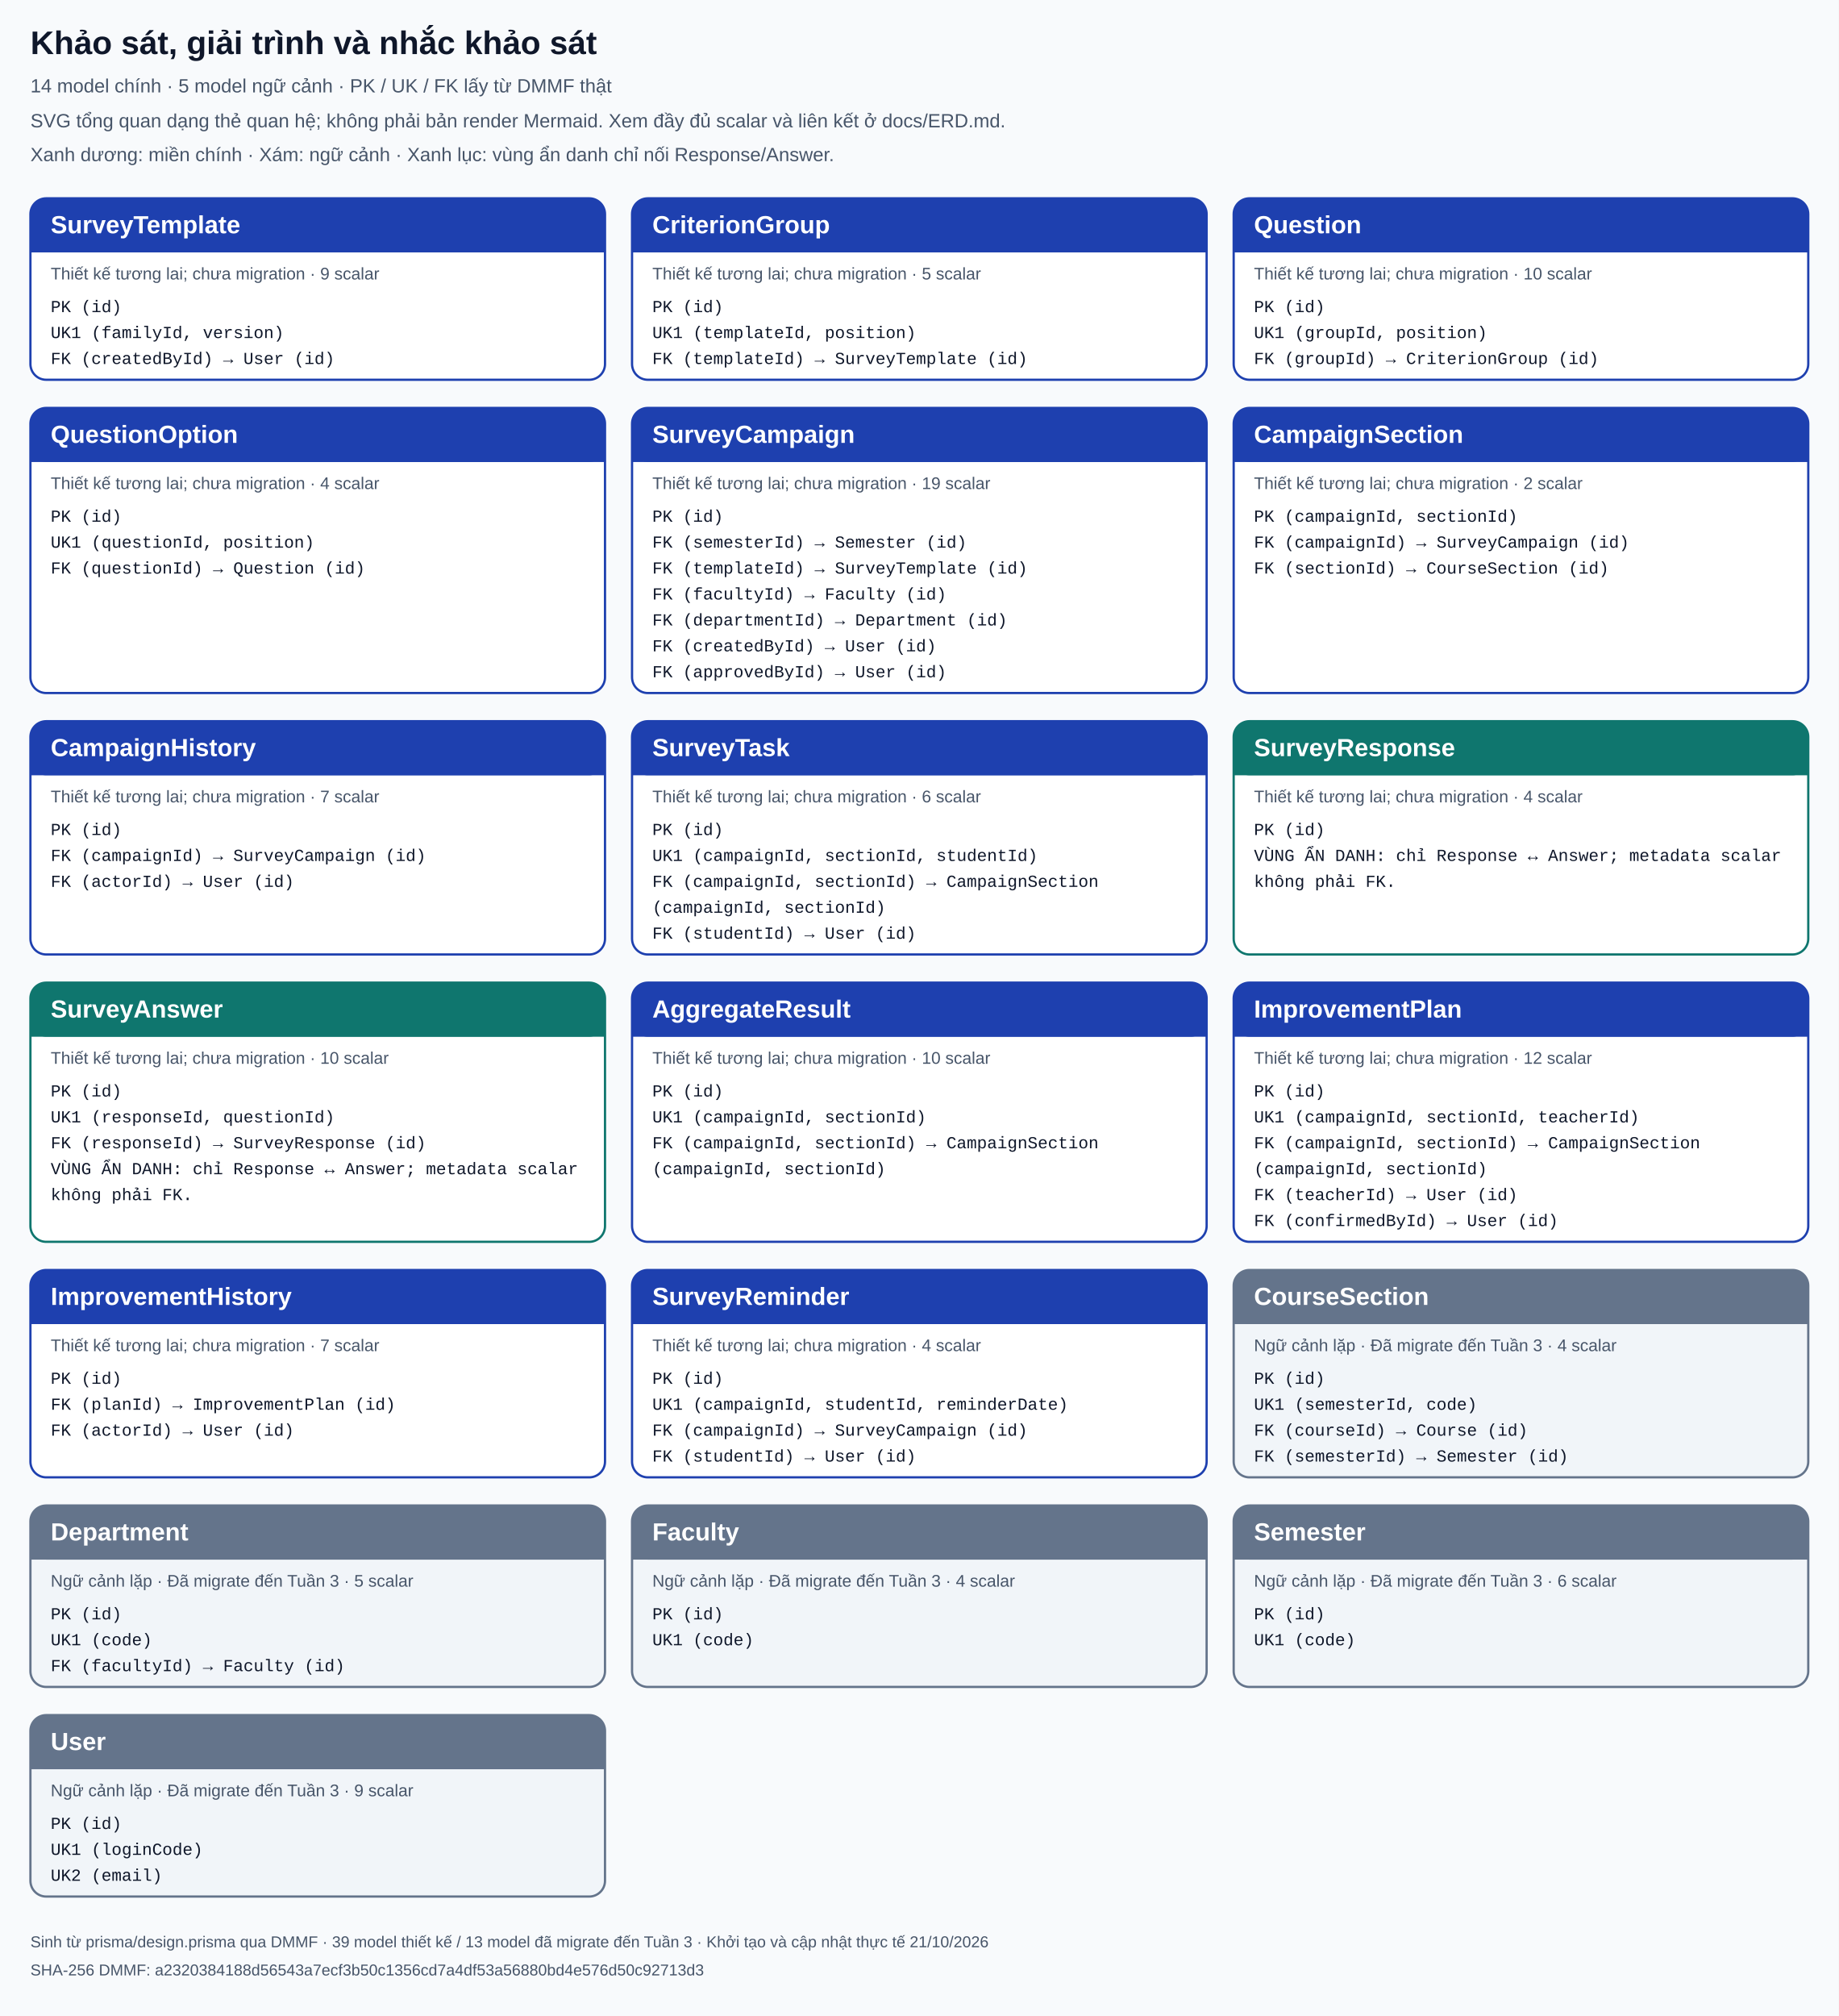
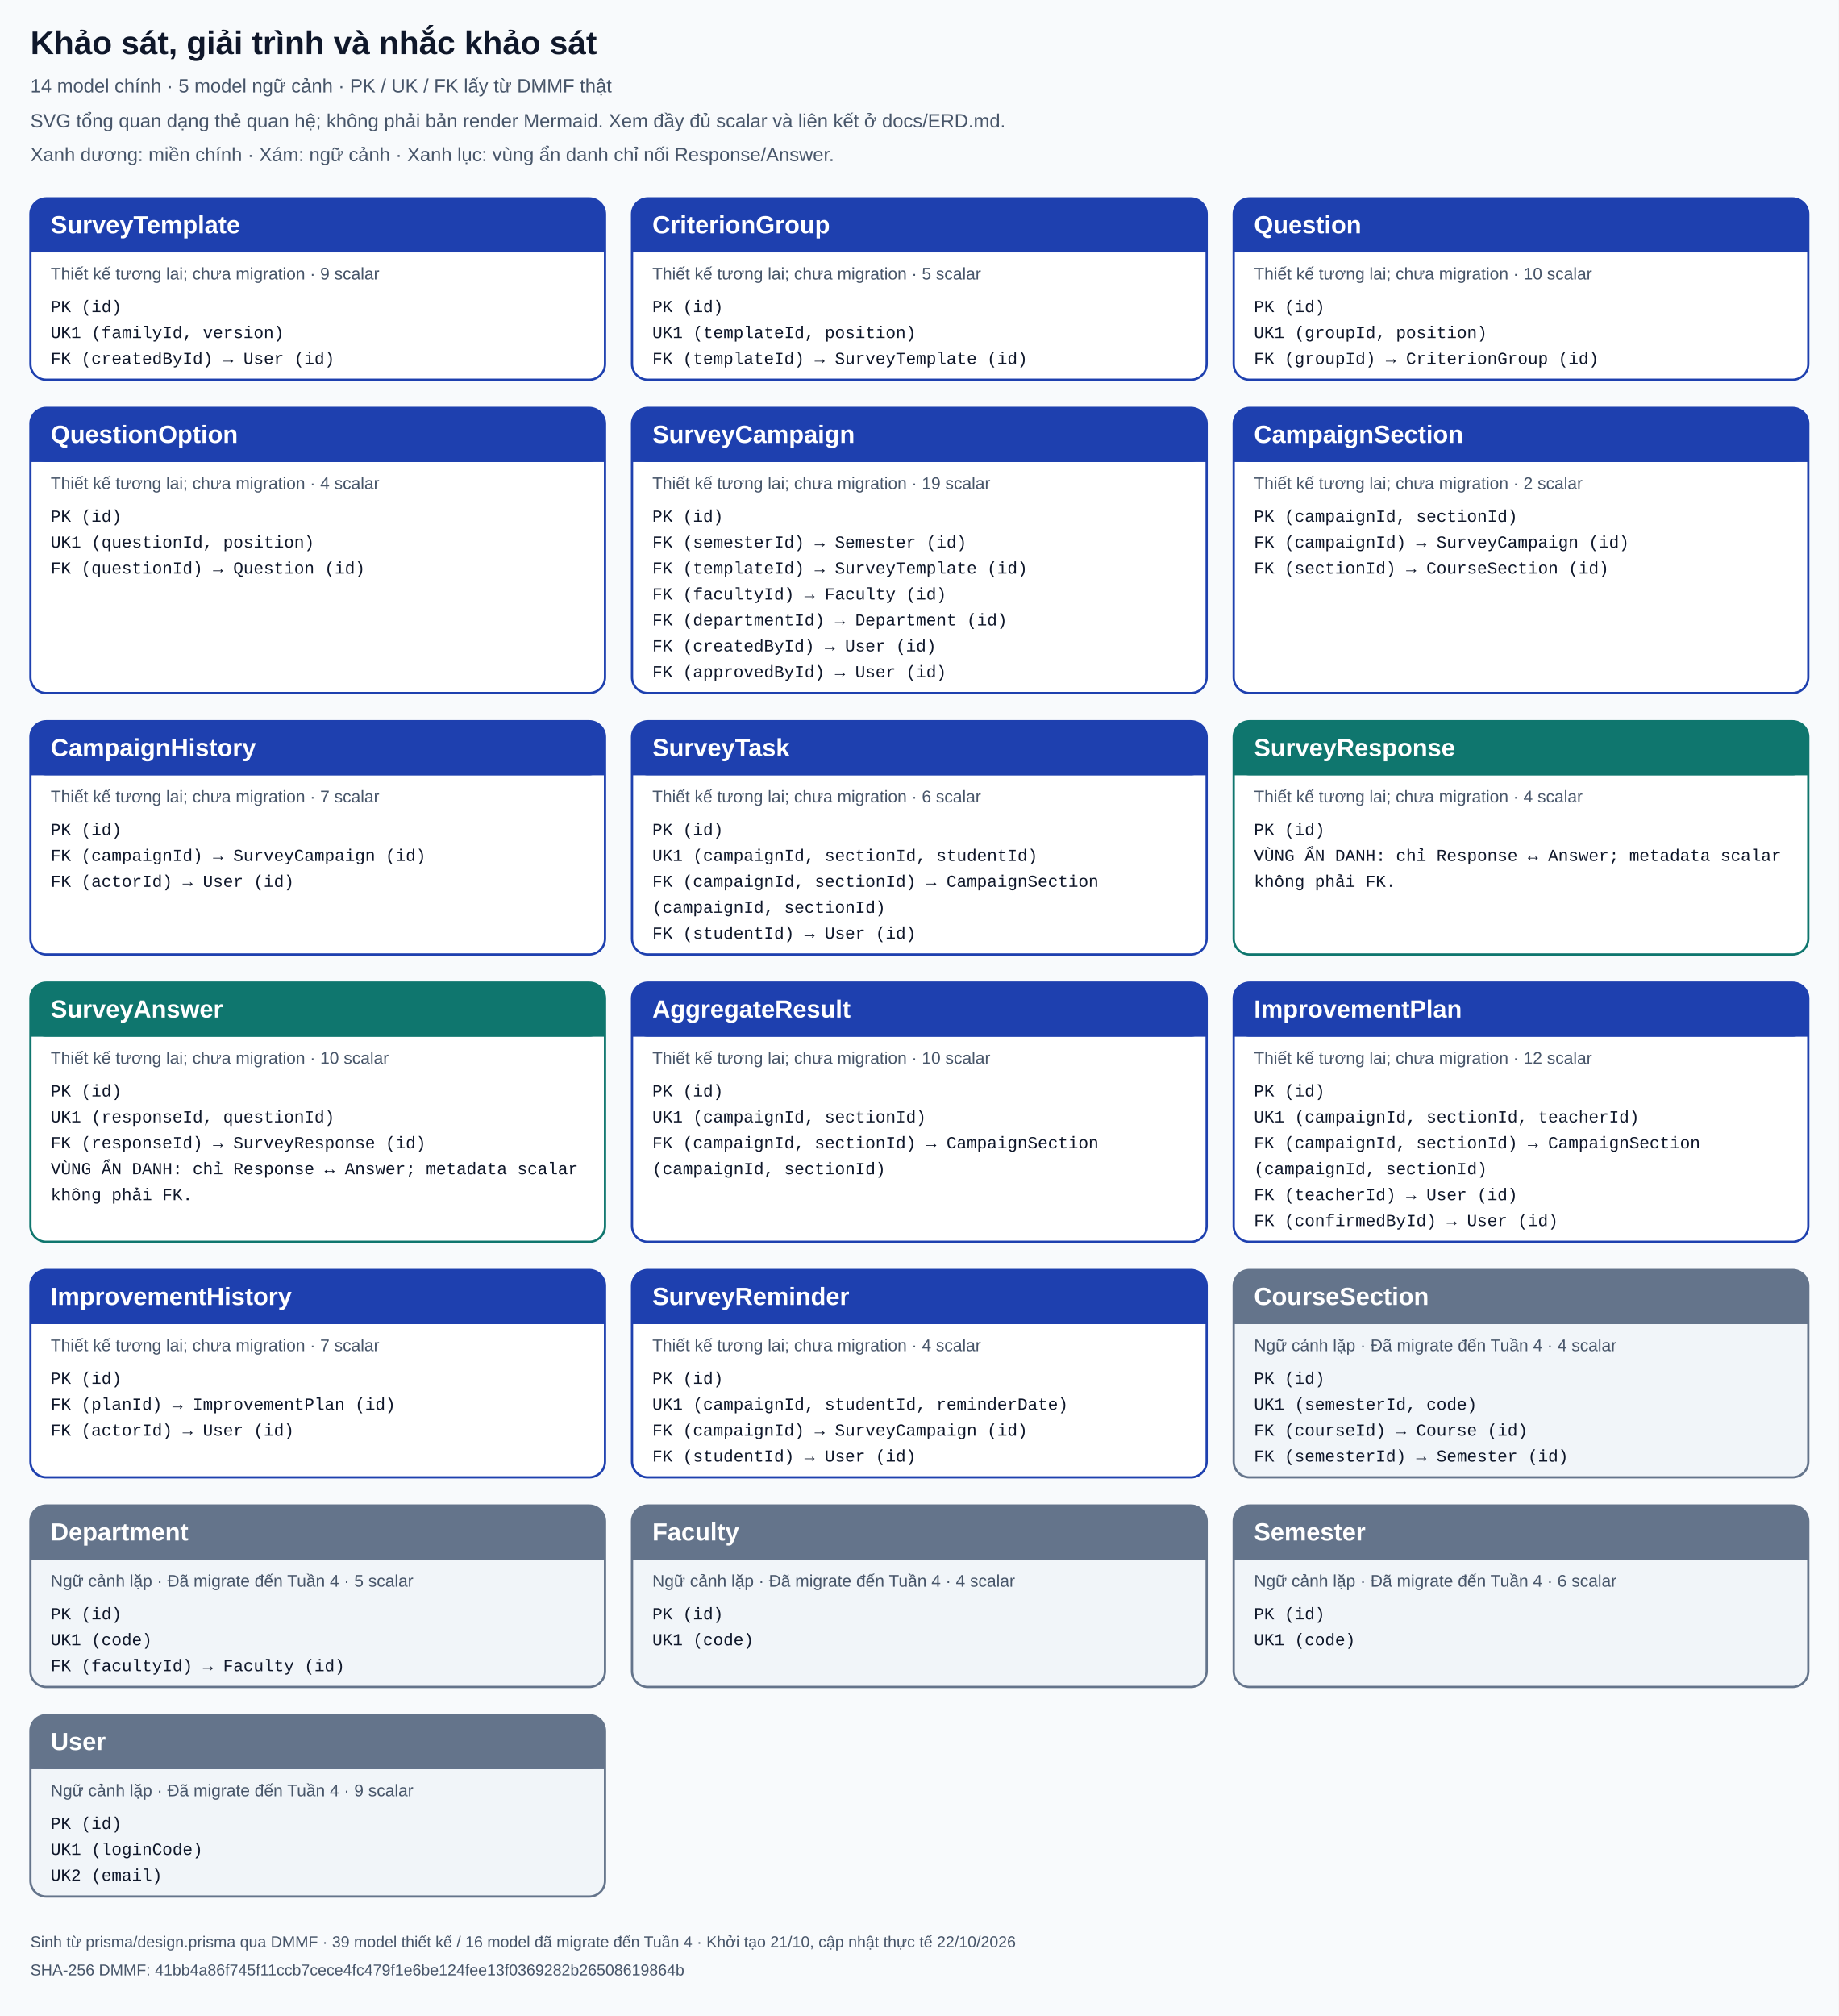
<svg xmlns="http://www.w3.org/2000/svg" width="1632" height="1789" viewBox="0 0 1632 1789" role="img" aria-labelledby="title description">
  <style>
    text {
      font-family: "Segoe UI", Arial, sans-serif;
      fill: #0f172a;
    }
    .heading {
      font-size: 29px;
      font-weight: 700;
    }
    .sub {
      font-size: 17px;
      fill: #475569;
    }
    .model {
      font-size: 22px;
      font-weight: 700;
      fill: #fff;
    }
    .meta {
      font-size: 15px;
      fill: #475569;
    }
    .field {
      font-size: 15px;
      font-family: Consolas, "Courier New", monospace;
    }
    .foot {
      font-size: 14px;
      fill: #475569;
    }
  </style>
  <rect width="1632" height="1789" fill="#f8fafc" />
  <text x="27" y="48" class="heading">
    Khảo sát, giải trình và nhắc khảo sát
  </text>
  <text x="27" y="82" class="sub">
    14 model chính · 5 model ngữ cảnh · PK / UK / FK lấy từ DMMF thật
  </text>
  <text x="27" y="113" class="sub">
    SVG tổng quan dạng thẻ quan hệ; không phải bản render Mermaid. Xem đầy đủ
    scalar và liên kết ở docs/ERD.md.
  </text>
  <text x="27" y="143" class="sub">
    Xanh dương: miền chính · Xám: ngữ cảnh · Xanh lục: vùng ẩn danh chỉ nối
    Response/Answer.
  </text>
  <g aria-label="SurveyTemplate">
    <rect x="27" y="176" width="510" height="161" rx="14" fill="#ffffff" stroke="#1e40af" stroke-width="2" />
    <rect x="27" y="176" width="510" height="48" rx="14" fill="#1e40af" />
    <rect x="27" y="204" width="510" height="20" fill="#1e40af" />
    <text x="45" y="207" class="model">SurveyTemplate</text>
    <text x="45" y="248" class="meta">
      Thiết kế tương lai; chưa migration · 9 scalar
    </text>
    <text x="45" y="277" class="field">PK (id)</text>
    <text x="45" y="300" class="field">UK1 (familyId, version)</text>
    <text x="45" y="323" class="field">FK (createdById) → User (id)</text>
  </g>
  <g aria-label="CriterionGroup">
    <rect x="561" y="176" width="510" height="161" rx="14" fill="#ffffff" stroke="#1e40af" stroke-width="2" />
    <rect x="561" y="176" width="510" height="48" rx="14" fill="#1e40af" />
    <rect x="561" y="204" width="510" height="20" fill="#1e40af" />
    <text x="579" y="207" class="model">CriterionGroup</text>
    <text x="579" y="248" class="meta">
      Thiết kế tương lai; chưa migration · 5 scalar
    </text>
    <text x="579" y="277" class="field">PK (id)</text>
    <text x="579" y="300" class="field">UK1 (templateId, position)</text>
    <text x="579" y="323" class="field">
      FK (templateId) → SurveyTemplate (id)
    </text>
  </g>
  <g aria-label="Question">
    <rect x="1095" y="176" width="510" height="161" rx="14" fill="#ffffff" stroke="#1e40af" stroke-width="2" />
    <rect x="1095" y="176" width="510" height="48" rx="14" fill="#1e40af" />
    <rect x="1095" y="204" width="510" height="20" fill="#1e40af" />
    <text x="1113" y="207" class="model">Question</text>
    <text x="1113" y="248" class="meta">
      Thiết kế tương lai; chưa migration · 10 scalar
    </text>
    <text x="1113" y="277" class="field">PK (id)</text>
    <text x="1113" y="300" class="field">UK1 (groupId, position)</text>
    <text x="1113" y="323" class="field">
      FK (groupId) → CriterionGroup (id)
    </text>
  </g>
  <g aria-label="QuestionOption">
    <rect x="27" y="362" width="510" height="253" rx="14" fill="#ffffff" stroke="#1e40af" stroke-width="2" />
    <rect x="27" y="362" width="510" height="48" rx="14" fill="#1e40af" />
    <rect x="27" y="390" width="510" height="20" fill="#1e40af" />
    <text x="45" y="393" class="model">QuestionOption</text>
    <text x="45" y="434" class="meta">
      Thiết kế tương lai; chưa migration · 4 scalar
    </text>
    <text x="45" y="463" class="field">PK (id)</text>
    <text x="45" y="486" class="field">UK1 (questionId, position)</text>
    <text x="45" y="509" class="field">FK (questionId) → Question (id)</text>
  </g>
  <g aria-label="SurveyCampaign">
    <rect x="561" y="362" width="510" height="253" rx="14" fill="#ffffff" stroke="#1e40af" stroke-width="2" />
    <rect x="561" y="362" width="510" height="48" rx="14" fill="#1e40af" />
    <rect x="561" y="390" width="510" height="20" fill="#1e40af" />
    <text x="579" y="393" class="model">SurveyCampaign</text>
    <text x="579" y="434" class="meta">
      Thiết kế tương lai; chưa migration · 19 scalar
    </text>
    <text x="579" y="463" class="field">PK (id)</text>
    <text x="579" y="486" class="field">FK (semesterId) → Semester (id)</text>
    <text x="579" y="509" class="field">
      FK (templateId) → SurveyTemplate (id)
    </text>
    <text x="579" y="532" class="field">FK (facultyId) → Faculty (id)</text>
    <text x="579" y="555" class="field">
      FK (departmentId) → Department (id)
    </text>
    <text x="579" y="578" class="field">FK (createdById) → User (id)</text>
    <text x="579" y="601" class="field">FK (approvedById) → User (id)</text>
  </g>
  <g aria-label="CampaignSection">
    <rect x="1095" y="362" width="510" height="253" rx="14" fill="#ffffff" stroke="#1e40af" stroke-width="2" />
    <rect x="1095" y="362" width="510" height="48" rx="14" fill="#1e40af" />
    <rect x="1095" y="390" width="510" height="20" fill="#1e40af" />
    <text x="1113" y="393" class="model">CampaignSection</text>
    <text x="1113" y="434" class="meta">
      Thiết kế tương lai; chưa migration · 2 scalar
    </text>
    <text x="1113" y="463" class="field">PK (campaignId, sectionId)</text>
    <text x="1113" y="486" class="field">
      FK (campaignId) → SurveyCampaign (id)
    </text>
    <text x="1113" y="509" class="field">
      FK (sectionId) → CourseSection (id)
    </text>
  </g>
  <g aria-label="CampaignHistory">
    <rect x="27" y="640" width="510" height="207" rx="14" fill="#ffffff" stroke="#1e40af" stroke-width="2" />
    <rect x="27" y="640" width="510" height="48" rx="14" fill="#1e40af" />
    <rect x="27" y="668" width="510" height="20" fill="#1e40af" />
    <text x="45" y="671" class="model">CampaignHistory</text>
    <text x="45" y="712" class="meta">
      Thiết kế tương lai; chưa migration · 7 scalar
    </text>
    <text x="45" y="741" class="field">PK (id)</text>
    <text x="45" y="764" class="field">
      FK (campaignId) → SurveyCampaign (id)
    </text>
    <text x="45" y="787" class="field">FK (actorId) → User (id)</text>
  </g>
  <g aria-label="SurveyTask">
    <rect x="561" y="640" width="510" height="207" rx="14" fill="#ffffff" stroke="#1e40af" stroke-width="2" />
    <rect x="561" y="640" width="510" height="48" rx="14" fill="#1e40af" />
    <rect x="561" y="668" width="510" height="20" fill="#1e40af" />
    <text x="579" y="671" class="model">SurveyTask</text>
    <text x="579" y="712" class="meta">
      Thiết kế tương lai; chưa migration · 6 scalar
    </text>
    <text x="579" y="741" class="field">PK (id)</text>
    <text x="579" y="764" class="field">
      UK1 (campaignId, sectionId, studentId)
    </text>
    <text x="579" y="787" class="field">
      FK (campaignId, sectionId) → CampaignSection
    </text>
    <text x="579" y="810" class="field">(campaignId, sectionId)</text>
    <text x="579" y="833" class="field">FK (studentId) → User (id)</text>
  </g>
  <g aria-label="SurveyResponse">
    <rect x="1095" y="640" width="510" height="207" rx="14" fill="#ffffff" stroke="#0f766e" stroke-width="2" />
    <rect x="1095" y="640" width="510" height="48" rx="14" fill="#0f766e" />
    <rect x="1095" y="668" width="510" height="20" fill="#0f766e" />
    <text x="1113" y="671" class="model">SurveyResponse</text>
    <text x="1113" y="712" class="meta">
      Thiết kế tương lai; chưa migration · 4 scalar
    </text>
    <text x="1113" y="741" class="field">PK (id)</text>
    <text x="1113" y="764" class="field">
      VÙNG ẨN DANH: chỉ Response ↔ Answer; metadata scalar
    </text>
    <text x="1113" y="787" class="field">không phải FK.</text>
  </g>
  <g aria-label="SurveyAnswer">
    <rect x="27" y="872" width="510" height="230" rx="14" fill="#ffffff" stroke="#0f766e" stroke-width="2" />
    <rect x="27" y="872" width="510" height="48" rx="14" fill="#0f766e" />
    <rect x="27" y="900" width="510" height="20" fill="#0f766e" />
    <text x="45" y="903" class="model">SurveyAnswer</text>
    <text x="45" y="944" class="meta">
      Thiết kế tương lai; chưa migration · 10 scalar
    </text>
    <text x="45" y="973" class="field">PK (id)</text>
    <text x="45" y="996" class="field">UK1 (responseId, questionId)</text>
    <text x="45" y="1019" class="field">
      FK (responseId) → SurveyResponse (id)
    </text>
    <text x="45" y="1042" class="field">
      VÙNG ẨN DANH: chỉ Response ↔ Answer; metadata scalar
    </text>
    <text x="45" y="1065" class="field">không phải FK.</text>
  </g>
  <g aria-label="AggregateResult">
    <rect x="561" y="872" width="510" height="230" rx="14" fill="#ffffff" stroke="#1e40af" stroke-width="2" />
    <rect x="561" y="872" width="510" height="48" rx="14" fill="#1e40af" />
    <rect x="561" y="900" width="510" height="20" fill="#1e40af" />
    <text x="579" y="903" class="model">AggregateResult</text>
    <text x="579" y="944" class="meta">
      Thiết kế tương lai; chưa migration · 10 scalar
    </text>
    <text x="579" y="973" class="field">PK (id)</text>
    <text x="579" y="996" class="field">UK1 (campaignId, sectionId)</text>
    <text x="579" y="1019" class="field">
      FK (campaignId, sectionId) → CampaignSection
    </text>
    <text x="579" y="1042" class="field">(campaignId, sectionId)</text>
  </g>
  <g aria-label="ImprovementPlan">
    <rect x="1095" y="872" width="510" height="230" rx="14" fill="#ffffff" stroke="#1e40af" stroke-width="2" />
    <rect x="1095" y="872" width="510" height="48" rx="14" fill="#1e40af" />
    <rect x="1095" y="900" width="510" height="20" fill="#1e40af" />
    <text x="1113" y="903" class="model">ImprovementPlan</text>
    <text x="1113" y="944" class="meta">
      Thiết kế tương lai; chưa migration · 12 scalar
    </text>
    <text x="1113" y="973" class="field">PK (id)</text>
    <text x="1113" y="996" class="field">
      UK1 (campaignId, sectionId, teacherId)
    </text>
    <text x="1113" y="1019" class="field">
      FK (campaignId, sectionId) → CampaignSection
    </text>
    <text x="1113" y="1042" class="field">(campaignId, sectionId)</text>
    <text x="1113" y="1065" class="field">FK (teacherId) → User (id)</text>
    <text x="1113" y="1088" class="field">FK (confirmedById) → User (id)</text>
  </g>
  <g aria-label="ImprovementHistory">
    <rect x="27" y="1127" width="510" height="184" rx="14" fill="#ffffff" stroke="#1e40af" stroke-width="2" />
    <rect x="27" y="1127" width="510" height="48" rx="14" fill="#1e40af" />
    <rect x="27" y="1155" width="510" height="20" fill="#1e40af" />
    <text x="45" y="1158" class="model">ImprovementHistory</text>
    <text x="45" y="1199" class="meta">
      Thiết kế tương lai; chưa migration · 7 scalar
    </text>
    <text x="45" y="1228" class="field">PK (id)</text>
    <text x="45" y="1251" class="field">
      FK (planId) → ImprovementPlan (id)
    </text>
    <text x="45" y="1274" class="field">FK (actorId) → User (id)</text>
  </g>
  <g aria-label="SurveyReminder">
    <rect x="561" y="1127" width="510" height="184" rx="14" fill="#ffffff" stroke="#1e40af" stroke-width="2" />
    <rect x="561" y="1127" width="510" height="48" rx="14" fill="#1e40af" />
    <rect x="561" y="1155" width="510" height="20" fill="#1e40af" />
    <text x="579" y="1158" class="model">SurveyReminder</text>
    <text x="579" y="1199" class="meta">
      Thiết kế tương lai; chưa migration · 4 scalar
    </text>
    <text x="579" y="1228" class="field">PK (id)</text>
    <text x="579" y="1251" class="field">
      UK1 (campaignId, studentId, reminderDate)
    </text>
    <text x="579" y="1274" class="field">
      FK (campaignId) → SurveyCampaign (id)
    </text>
    <text x="579" y="1297" class="field">FK (studentId) → User (id)</text>
  </g>
  <g aria-label="CourseSection">
    <rect x="1095" y="1127" width="510" height="184" rx="14" fill="#f1f5f9" stroke="#64748b" stroke-width="2" />
    <rect x="1095" y="1127" width="510" height="48" rx="14" fill="#64748b" />
    <rect x="1095" y="1155" width="510" height="20" fill="#64748b" />
    <text x="1113" y="1158" class="model">CourseSection</text>
    <text x="1113" y="1199" class="meta">
-       Ngữ cảnh lặp · Đã migrate đến Tuần 3 · 4 scalar
+       Ngữ cảnh lặp · Đã migrate đến Tuần 4 · 4 scalar
    </text>
    <text x="1113" y="1228" class="field">PK (id)</text>
    <text x="1113" y="1251" class="field">UK1 (semesterId, code)</text>
    <text x="1113" y="1274" class="field">FK (courseId) → Course (id)</text>
    <text x="1113" y="1297" class="field">FK (semesterId) → Semester (id)</text>
  </g>
  <g aria-label="Department">
    <rect x="27" y="1336" width="510" height="161" rx="14" fill="#f1f5f9" stroke="#64748b" stroke-width="2" />
    <rect x="27" y="1336" width="510" height="48" rx="14" fill="#64748b" />
    <rect x="27" y="1364" width="510" height="20" fill="#64748b" />
    <text x="45" y="1367" class="model">Department</text>
    <text x="45" y="1408" class="meta">
-       Ngữ cảnh lặp · Đã migrate đến Tuần 3 · 5 scalar
+       Ngữ cảnh lặp · Đã migrate đến Tuần 4 · 5 scalar
    </text>
    <text x="45" y="1437" class="field">PK (id)</text>
    <text x="45" y="1460" class="field">UK1 (code)</text>
    <text x="45" y="1483" class="field">FK (facultyId) → Faculty (id)</text>
  </g>
  <g aria-label="Faculty">
    <rect x="561" y="1336" width="510" height="161" rx="14" fill="#f1f5f9" stroke="#64748b" stroke-width="2" />
    <rect x="561" y="1336" width="510" height="48" rx="14" fill="#64748b" />
    <rect x="561" y="1364" width="510" height="20" fill="#64748b" />
    <text x="579" y="1367" class="model">Faculty</text>
    <text x="579" y="1408" class="meta">
-       Ngữ cảnh lặp · Đã migrate đến Tuần 3 · 4 scalar
+       Ngữ cảnh lặp · Đã migrate đến Tuần 4 · 4 scalar
    </text>
    <text x="579" y="1437" class="field">PK (id)</text>
    <text x="579" y="1460" class="field">UK1 (code)</text>
  </g>
  <g aria-label="Semester">
    <rect x="1095" y="1336" width="510" height="161" rx="14" fill="#f1f5f9" stroke="#64748b" stroke-width="2" />
    <rect x="1095" y="1336" width="510" height="48" rx="14" fill="#64748b" />
    <rect x="1095" y="1364" width="510" height="20" fill="#64748b" />
    <text x="1113" y="1367" class="model">Semester</text>
    <text x="1113" y="1408" class="meta">
-       Ngữ cảnh lặp · Đã migrate đến Tuần 3 · 6 scalar
+       Ngữ cảnh lặp · Đã migrate đến Tuần 4 · 6 scalar
    </text>
    <text x="1113" y="1437" class="field">PK (id)</text>
    <text x="1113" y="1460" class="field">UK1 (code)</text>
  </g>
  <g aria-label="User">
    <rect x="27" y="1522" width="510" height="161" rx="14" fill="#f1f5f9" stroke="#64748b" stroke-width="2" />
    <rect x="27" y="1522" width="510" height="48" rx="14" fill="#64748b" />
    <rect x="27" y="1550" width="510" height="20" fill="#64748b" />
    <text x="45" y="1553" class="model">User</text>
    <text x="45" y="1594" class="meta">
-       Ngữ cảnh lặp · Đã migrate đến Tuần 3 · 9 scalar
+       Ngữ cảnh lặp · Đã migrate đến Tuần 4 · 9 scalar
    </text>
    <text x="45" y="1623" class="field">PK (id)</text>
    <text x="45" y="1646" class="field">UK1 (loginCode)</text>
    <text x="45" y="1669" class="field">UK2 (email)</text>
  </g>
  <text x="27" y="1728" class="foot">
-     Sinh từ prisma/design.prisma qua DMMF · 39 model thiết kế / 13 model đã
-     migrate đến Tuần 3 · Khởi tạo và cập nhật thực tế 21/10/2026
+     Sinh từ prisma/design.prisma qua DMMF · 39 model thiết kế / 16 model đã
+     migrate đến Tuần 4 · Khởi tạo 21/10, cập nhật thực tế 22/10/2026
  </text>
  <text x="27" y="1753" class="foot">
    SHA-256 DMMF:
-     a2320384188d56543a7ecf3b50c1356cd7a4df53a56880bd4e576d50c92713d3
+     41bb4a86f745f11ccb7cece4fc479f1e6be124fee13f0369282b26508619864b
  </text>
</svg>
